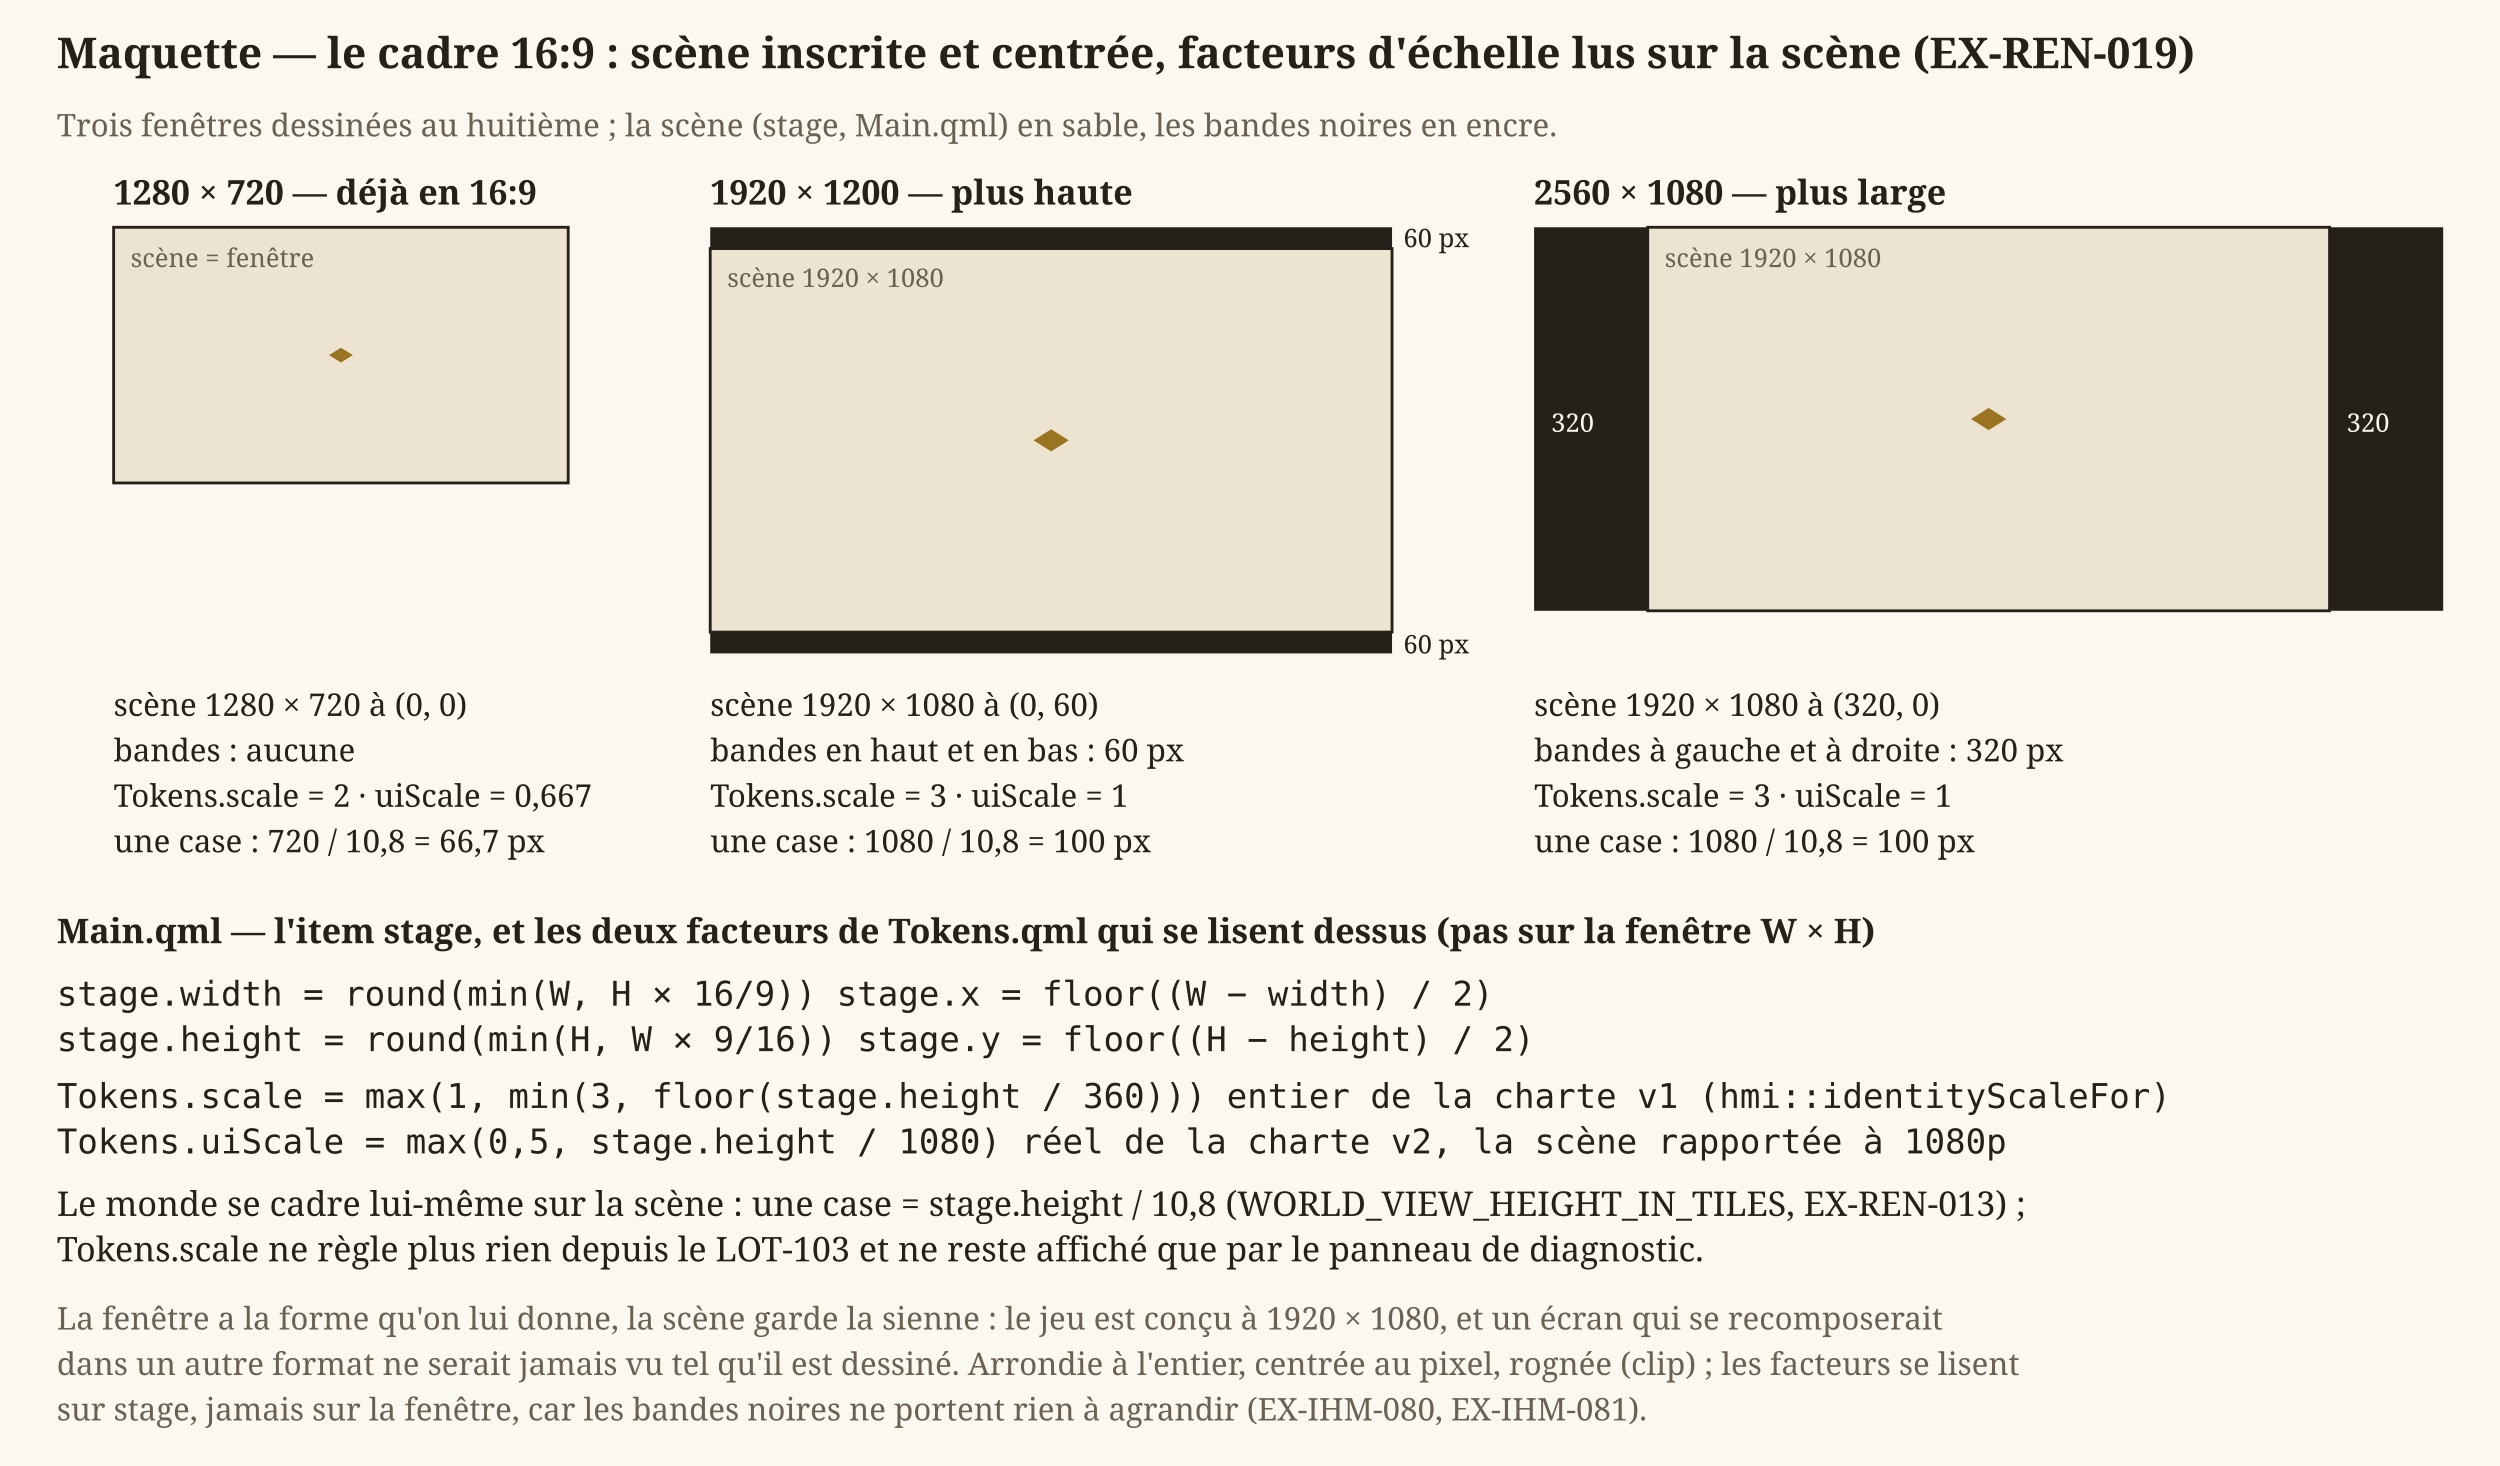
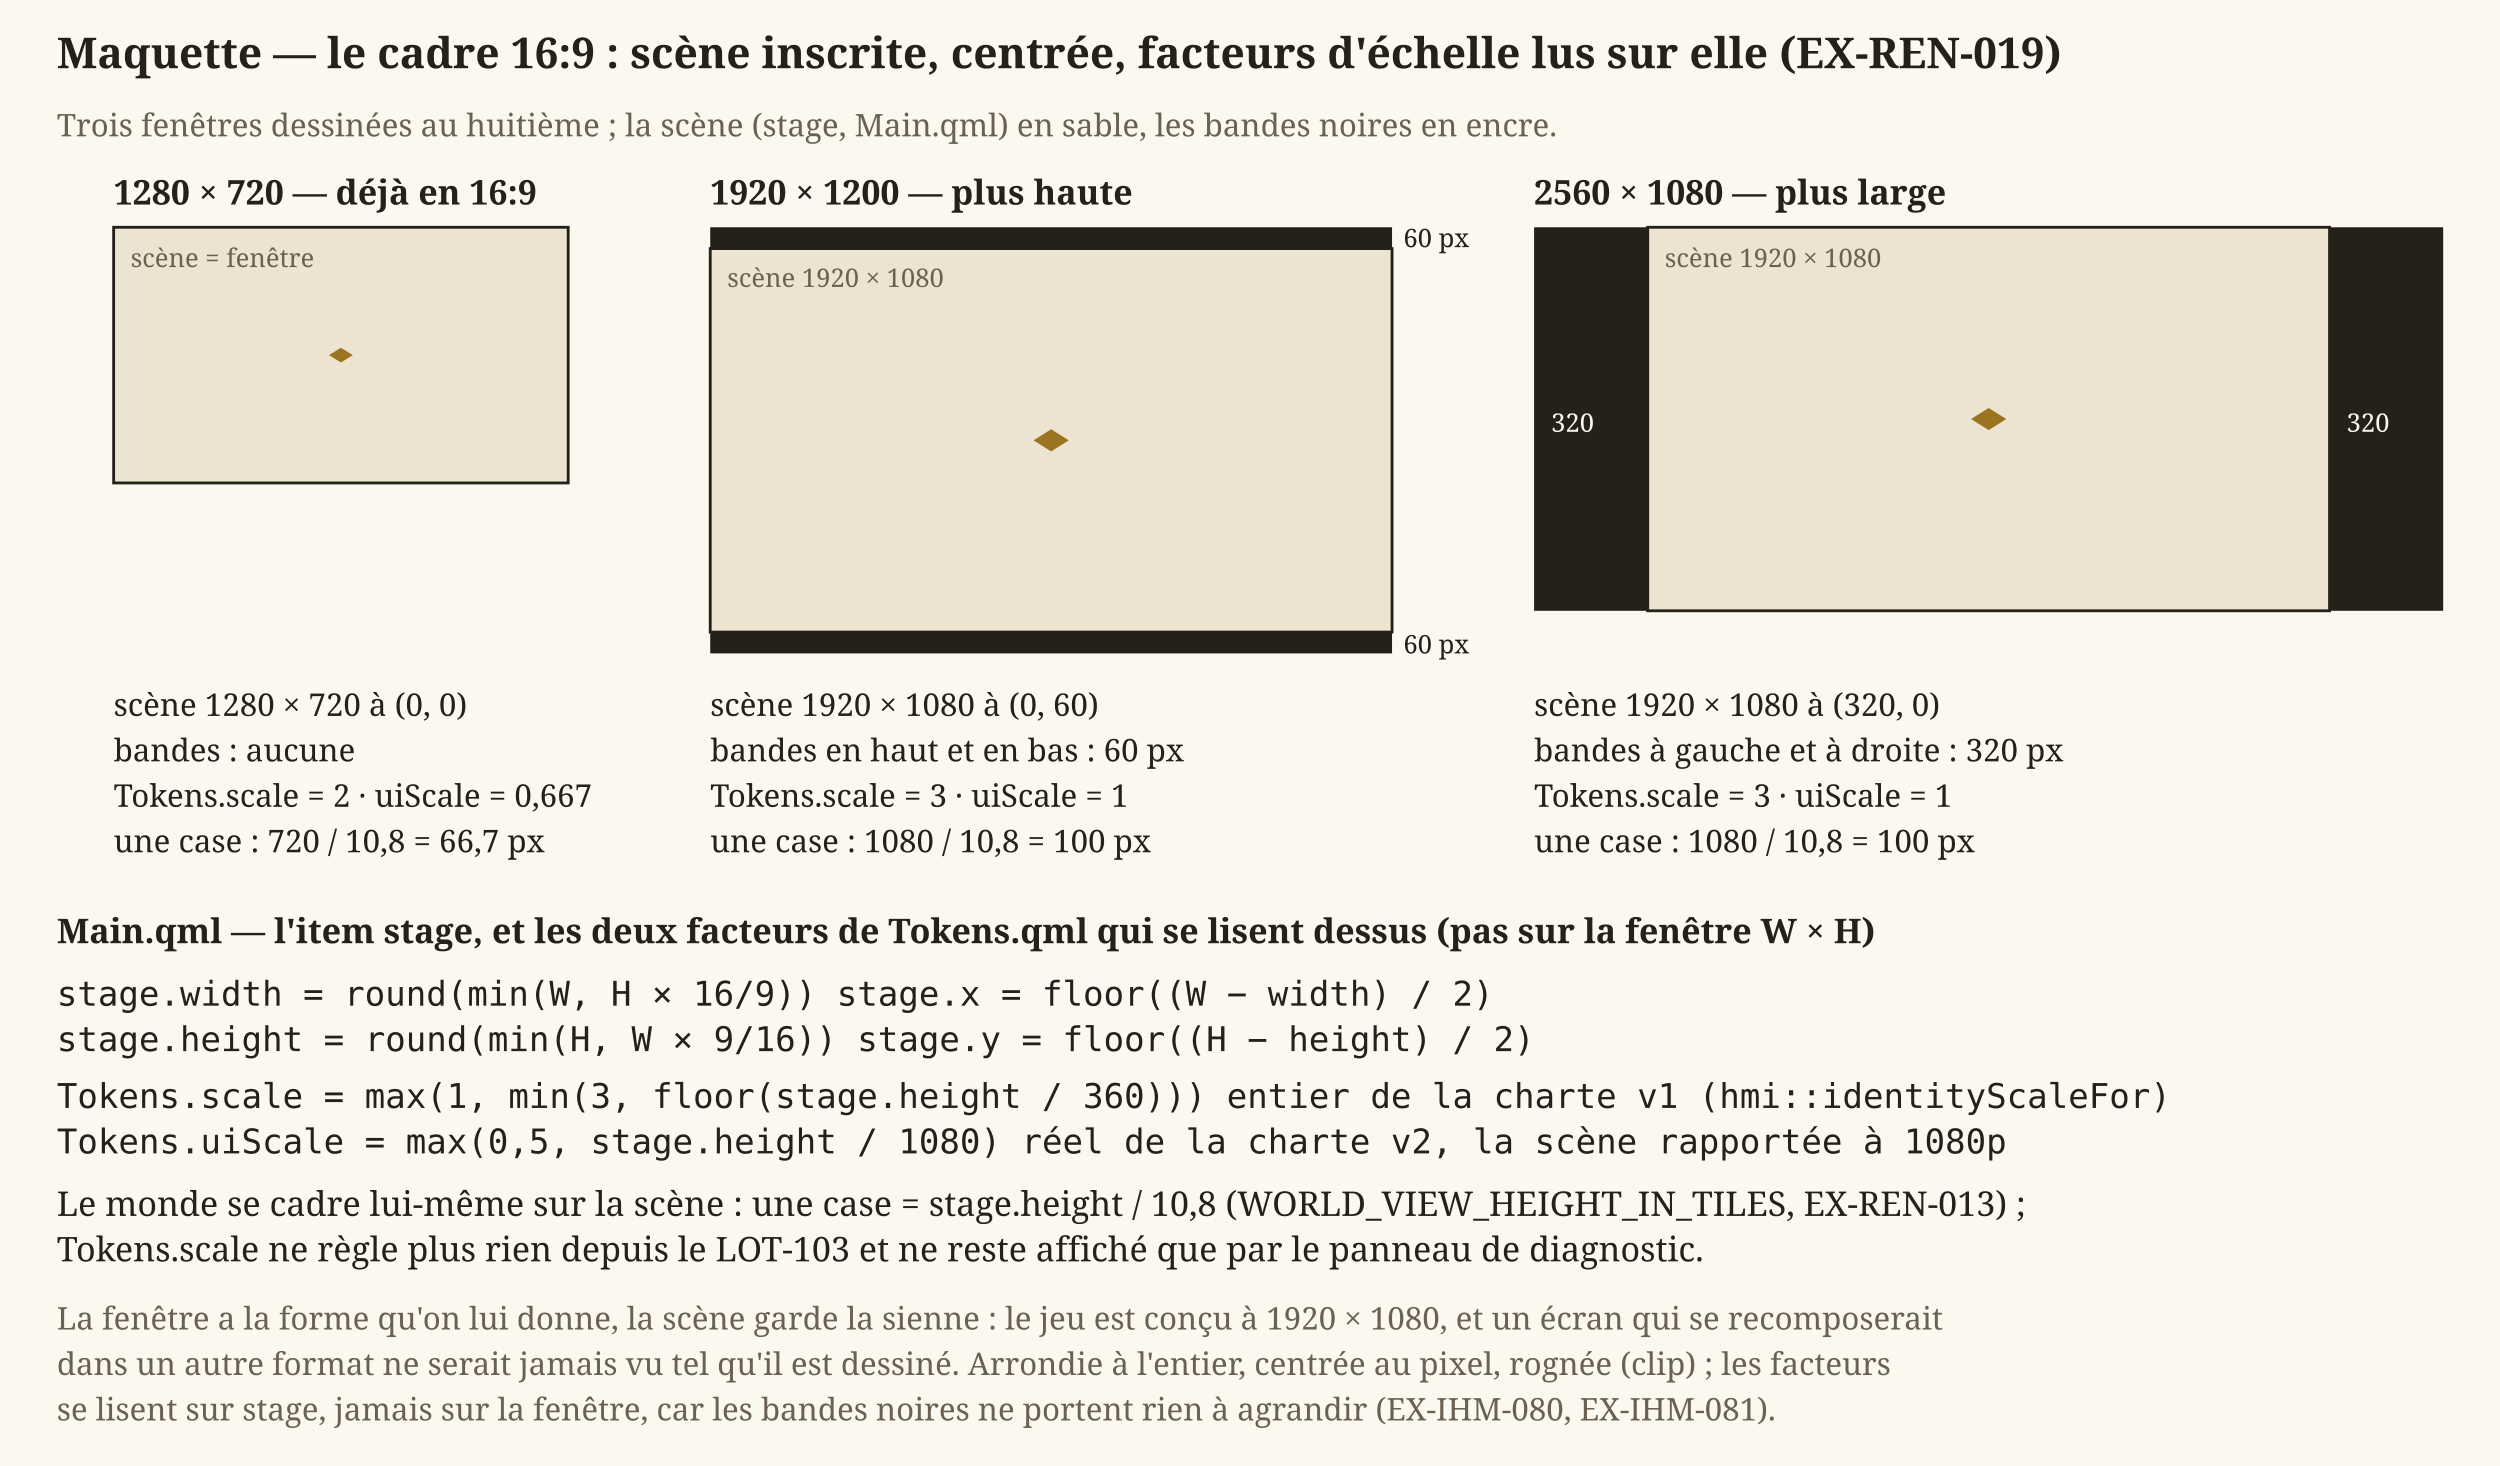
<svg xmlns="http://www.w3.org/2000/svg" viewBox="0 0 880 516" font-family="Georgia, serif" font-size="13">
  <rect width="880" height="516" fill="#fbf8f0" />
-   <text x="20" y="24" font-size="15" font-weight="600" fill="#25201a">Maquette — le cadre 16:9 : scène inscrite et centrée, facteurs d'échelle lus sur la scène (EX-REN-019)</text>
+   <text x="20" y="24" font-size="15" font-weight="600" fill="#25201a">Maquette — le cadre 16:9 : scène inscrite, centrée, facteurs d'échelle lus sur elle (EX-REN-019)</text>
  <text x="20" y="48" font-size="11" fill="#6a6152">Trois fenêtres dessinées au huitième ; la scène (stage, Main.qml) en sable, les bandes noires en encre.</text>
  <text x="40" y="72" font-size="12" font-weight="600" fill="#25201a">1280 × 720 — déjà en 16:9</text>
  <rect x="40" y="80" width="160" height="90" fill="#ece4d1" stroke="#25201a" />
  <path d="M120,122.4 L124.2,125 L120,127.6 L115.8,125 z" fill="#9a7420" />
  <text x="46" y="94" font-size="9" fill="#6a6152">scène = fenêtre</text>
  <text x="250" y="72" font-size="12" font-weight="600" fill="#25201a">1920 × 1200 — plus haute</text>
  <rect x="250" y="80" width="240" height="150" fill="#25201a" />
  <rect x="250" y="87.5" width="240" height="135" fill="#ece4d1" stroke="#25201a" />
  <path d="M370,151.1 L376.2,155 L370,158.9 L363.8,155 z" fill="#9a7420" />
  <text x="256" y="101" font-size="9" fill="#6a6152">scène 1920 × 1080</text>
  <text x="494" y="87" font-size="9" fill="#25201a">60 px</text>
  <text x="494" y="230" font-size="9" fill="#25201a">60 px</text>
  <text x="540" y="72" font-size="12" font-weight="600" fill="#25201a">2560 × 1080 — plus large</text>
  <rect x="540" y="80" width="320" height="135" fill="#25201a" />
  <rect x="580" y="80" width="240" height="135" fill="#ece4d1" stroke="#25201a" />
  <path d="M700,143.6 L706.2,147.5 L700,151.4 L693.8,147.5 z" fill="#9a7420" />
  <text x="586" y="94" font-size="9" fill="#6a6152">scène 1920 × 1080</text>
  <text x="546" y="152" font-size="9" fill="#fbf8f0">320</text>
  <text x="826" y="152" font-size="9" fill="#fbf8f0">320</text>
  <g font-size="11" fill="#25201a">
    <text x="40" y="252">scène 1280 × 720 à (0, 0)</text>
    <text x="40" y="268">bandes : aucune</text>
    <text x="40" y="284">Tokens.scale = 2 · uiScale = 0,667</text>
    <text x="40" y="300">une case : 720 / 10,8 = 66,7 px</text>
    <text x="250" y="252">scène 1920 × 1080 à (0, 60)</text>
    <text x="250" y="268">bandes en haut et en bas : 60 px</text>
    <text x="250" y="284">Tokens.scale = 3 · uiScale = 1</text>
    <text x="250" y="300">une case : 1080 / 10,8 = 100 px</text>
    <text x="540" y="252">scène 1920 × 1080 à (320, 0)</text>
    <text x="540" y="268">bandes à gauche et à droite : 320 px</text>
    <text x="540" y="284">Tokens.scale = 3 · uiScale = 1</text>
    <text x="540" y="300">une case : 1080 / 10,8 = 100 px</text>
  </g>
  <text x="20" y="332" font-size="12" font-weight="600" fill="#25201a">Main.qml — l'item stage, et les deux facteurs de Tokens.qml qui se lisent dessus (pas sur la fenêtre W × H)</text>
  <g font-family="Consolas, monospace" font-size="12" fill="#25201a">
    <text x="20" y="354">stage.width  = round(min(W, H × 16/9))      stage.x = floor((W − width) / 2)</text>
    <text x="20" y="370">stage.height = round(min(H, W × 9/16))      stage.y = floor((H − height) / 2)</text>
    <text x="20" y="390">Tokens.scale   = max(1, min(3, floor(stage.height / 360)))   entier de la charte v1 (hmi::identityScaleFor)</text>
    <text x="20" y="406">Tokens.uiScale = max(0,5, stage.height / 1080)               réel de la charte v2, la scène rapportée à 1080p</text>
  </g>
  <g font-size="12" fill="#25201a">
    <text x="20" y="428">Le monde se cadre lui-même sur la scène : une case = stage.height / 10,8 (WORLD_VIEW_HEIGHT_IN_TILES, EX-REN-013) ;</text>
    <text x="20" y="444">Tokens.scale ne règle plus rien depuis le LOT-103 et ne reste affiché que par le panneau de diagnostic.</text>
  </g>
  <g font-size="11" fill="#6a6152">
    <text x="20" y="468">La fenêtre a la forme qu'on lui donne, la scène garde la sienne : le jeu est conçu à 1920 × 1080, et un écran qui se recomposerait</text>
-     <text x="20" y="484">dans un autre format ne serait jamais vu tel qu'il est dessiné. Arrondie à l'entier, centrée au pixel, rognée (clip) ; les facteurs se lisent</text>
-     <text x="20" y="500">sur stage, jamais sur la fenêtre, car les bandes noires ne portent rien à agrandir (EX-IHM-080, EX-IHM-081).</text>
+     <text x="20" y="484">dans un autre format ne serait jamais vu tel qu'il est dessiné. Arrondie à l'entier, centrée au pixel, rognée (clip) ; les facteurs</text>
+     <text x="20" y="500">se lisent sur stage, jamais sur la fenêtre, car les bandes noires ne portent rien à agrandir (EX-IHM-080, EX-IHM-081).</text>
  </g>
</svg>
